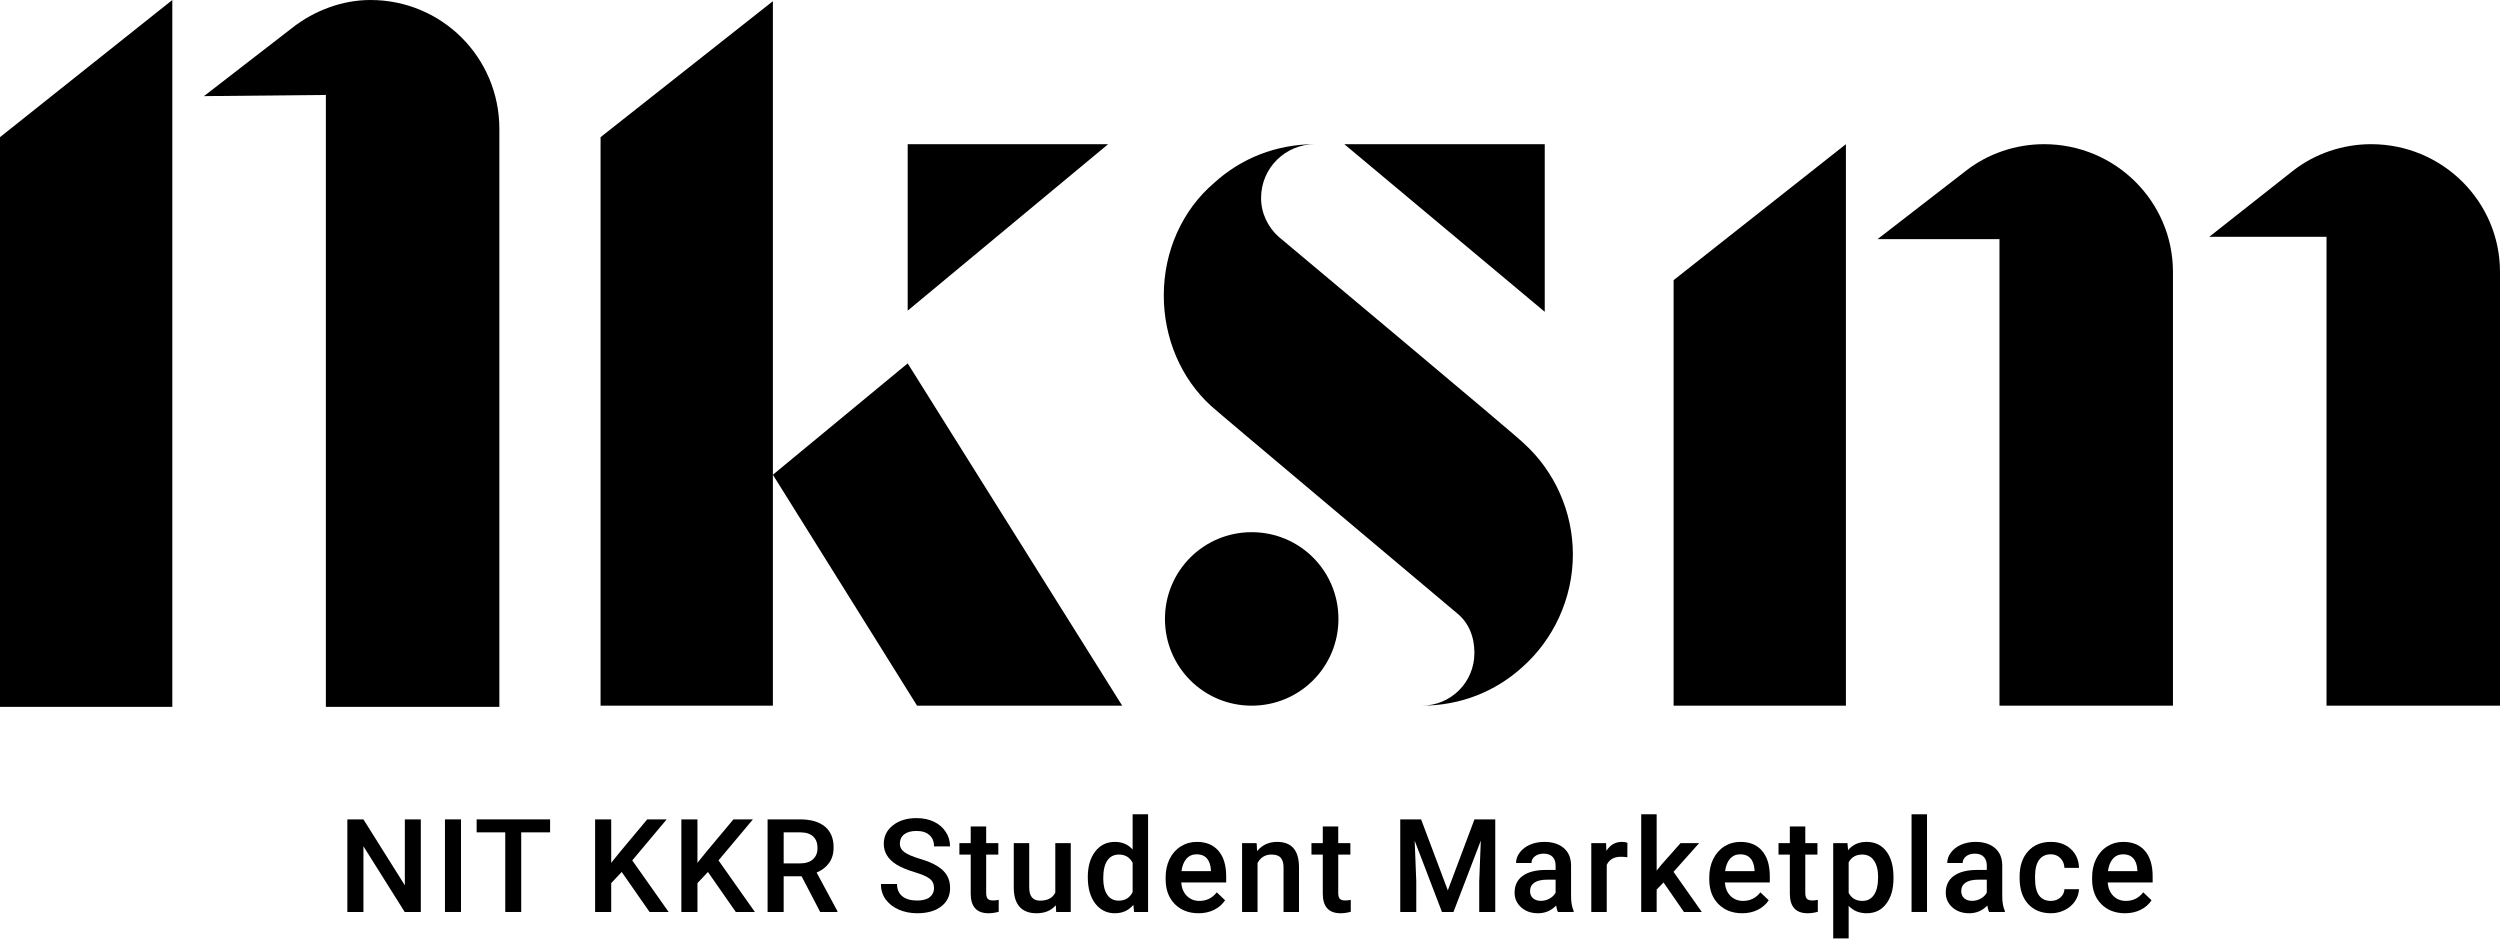
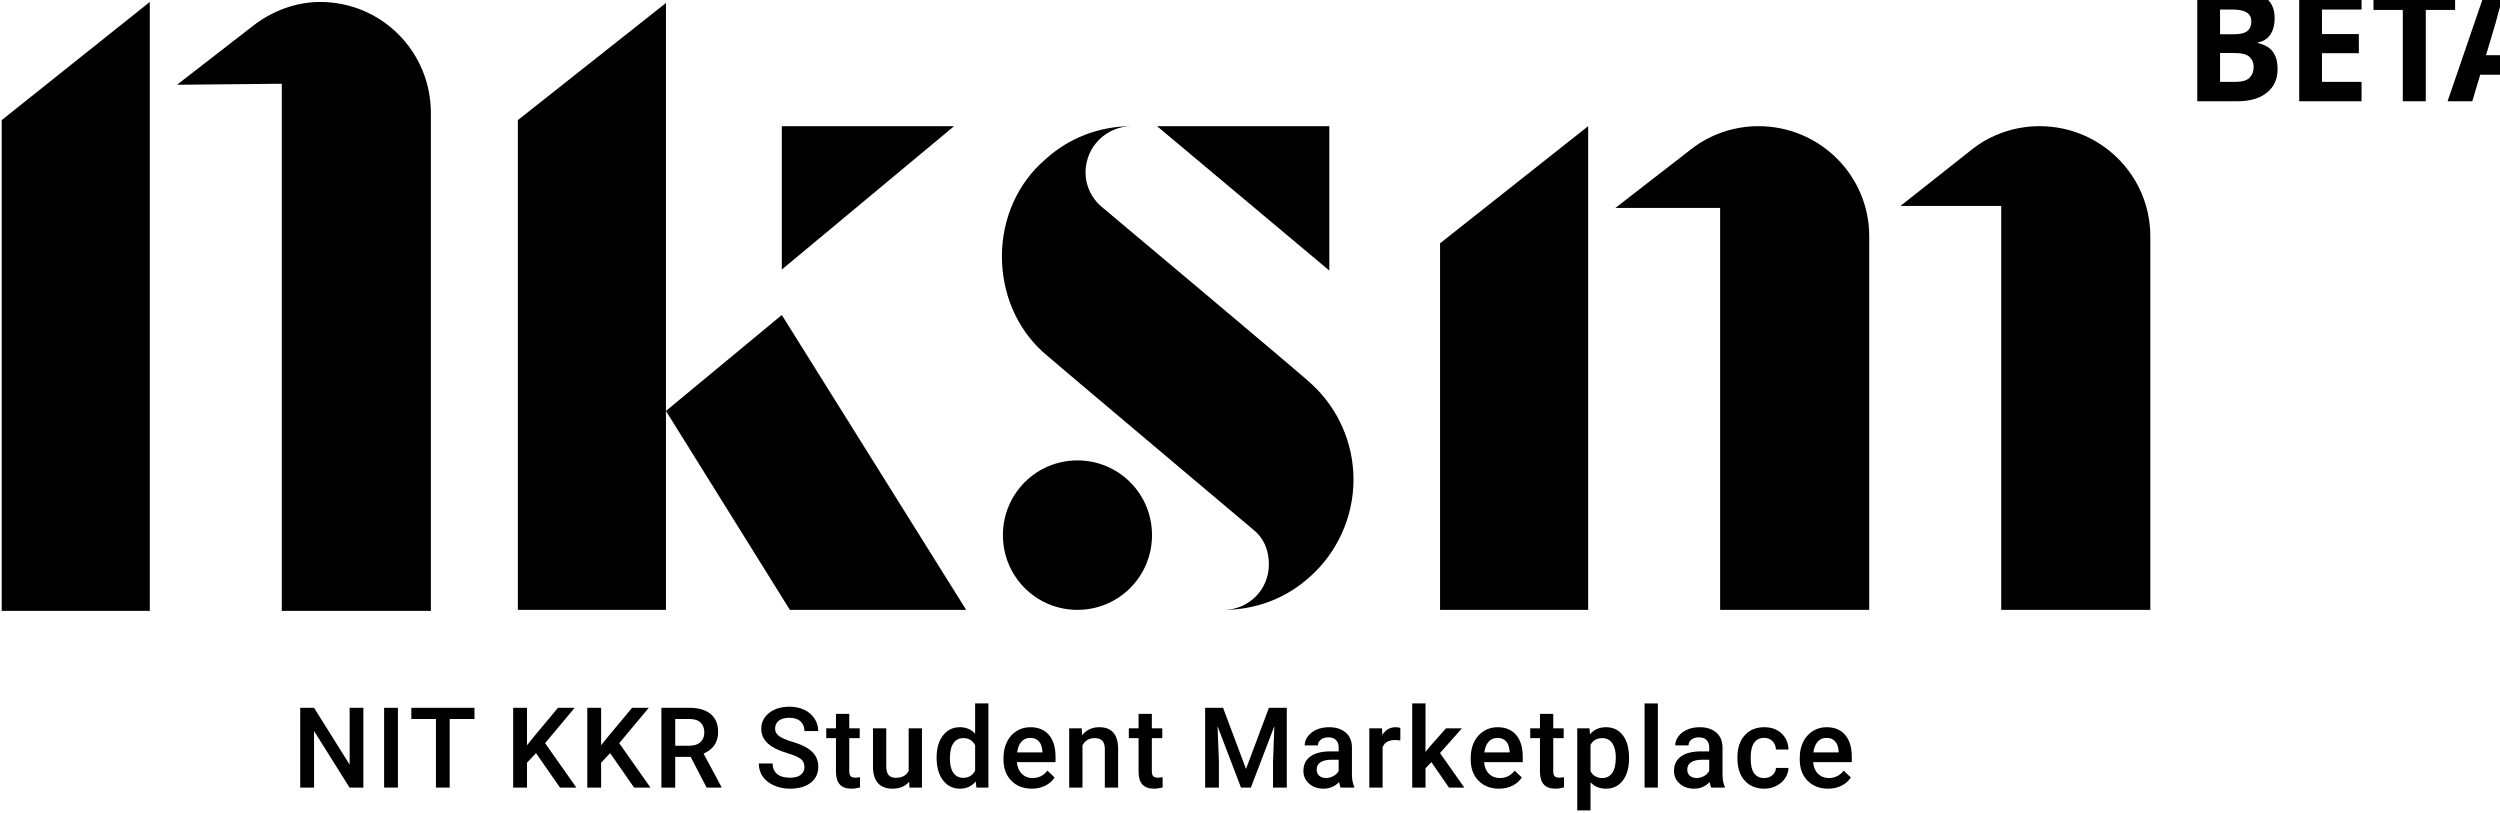
- <svg xmlns="http://www.w3.org/2000/svg" viewBox="27.757 230.363 460.671 172.923">
-   <path id="path374710" style="font-style:normal;font-weight:500;font-size:32px;line-height:1;font-family:Roboto;font-variant-ligatures:none;text-align:center;text-anchor:middle" d="M 105.297 398.411 L 102.332 398.411 L 94.727 386.306 L 94.727 398.411 L 91.762 398.411 L 91.762 381.349 L 94.727 381.349 L 102.356 393.501 L 102.356 381.349 L 105.297 381.349 L 105.297 398.411 Z" stroke-width="0" stroke-linejoin="miter" stroke-miterlimit="2" fill="#000000" stroke="#000000" transform="matrix(1, 0, 0, 1, 7.105427357601002e-15, -7.105427357601002e-15)" />
-   <path id="path374712" style="font-style:normal;font-weight:500;font-size:32px;line-height:1;font-family:Roboto;font-variant-ligatures:none;text-align:center;text-anchor:middle" d="M 112.704 398.411 L 109.75 398.411 L 109.75 381.349 L 112.704 381.349 L 112.704 398.411 Z" stroke-width="0" stroke-linejoin="miter" stroke-miterlimit="2" fill="#000000" stroke="#000000" transform="matrix(1, 0, 0, 1, 7.105427357601002e-15, -7.105427357601002e-15)" />
-   <path id="path374714" style="font-style:normal;font-weight:500;font-size:32px;line-height:1;font-family:Roboto;font-variant-ligatures:none;text-align:center;text-anchor:middle" d="M 129.122 383.739 L 123.801 383.739 L 123.801 398.411 L 120.86 398.411 L 120.86 383.739 L 115.586 383.739 L 115.586 381.349 L 129.122 381.349 L 129.122 383.739 Z" stroke-width="0" stroke-linejoin="miter" stroke-miterlimit="2" fill="#000000" stroke="#000000" transform="matrix(1, 0, 0, 1, 7.105427357601002e-15, -7.105427357601002e-15)" />
-   <path id="path374716" style="font-style:normal;font-weight:500;font-size:32px;line-height:1;font-family:Roboto;font-variant-ligatures:none;text-align:center;text-anchor:middle" d="M 142.317 391.04 L 140.383 393.091 L 140.383 398.411 L 137.418 398.411 L 137.418 381.349 L 140.383 381.349 L 140.383 389.353 L 142.024 387.325 L 147.016 381.349 L 150.602 381.349 L 144.262 388.907 L 150.965 398.411 L 147.45 398.411 L 142.317 391.04 Z" stroke-width="0" stroke-linejoin="miter" stroke-miterlimit="2" fill="#000000" stroke="#000000" transform="matrix(1, 0, 0, 1, 7.105427357601002e-15, -7.105427357601002e-15)" />
-   <path id="path374718" style="font-style:normal;font-weight:500;font-size:32px;line-height:1;font-family:Roboto;font-variant-ligatures:none;text-align:center;text-anchor:middle" d="M 158.207 391.04 L 156.274 393.091 L 156.274 398.411 L 153.309 398.411 L 153.309 381.349 L 156.274 381.349 L 156.274 389.353 L 157.914 387.325 L 162.907 381.349 L 166.493 381.349 L 160.153 388.907 L 166.856 398.411 L 163.34 398.411 L 158.207 391.04 Z" stroke-width="0" stroke-linejoin="miter" stroke-miterlimit="2" fill="#000000" stroke="#000000" transform="matrix(1, 0, 0, 1, 7.105427357601002e-15, -7.105427357601002e-15)" />
-   <path id="path374720" style="font-style:normal;font-weight:500;font-size:32px;line-height:1;font-family:Roboto;font-variant-ligatures:none;text-align:center;text-anchor:middle" d="M 175.469 391.837 L 172.164 391.837 L 172.164 398.411 L 169.2 398.411 L 169.2 381.349 L 175.2 381.349 C 177.168 381.349 178.688 381.79 179.758 382.673 C 180.829 383.556 181.364 384.833 181.364 386.505 C 181.364 387.646 181.086 388.603 180.532 389.376 C 179.985 390.142 179.219 390.731 178.235 391.146 L 182.067 398.259 L 182.067 398.411 L 178.891 398.411 L 175.469 391.837 Z M 172.164 389.458 L 175.211 389.458 C 176.211 389.458 176.993 389.208 177.555 388.708 C 178.118 388.2 178.399 387.509 178.399 386.634 C 178.399 385.72 178.137 385.013 177.614 384.513 C 177.098 384.013 176.325 383.755 175.293 383.739 L 172.164 383.739 L 172.164 389.458 Z" stroke-width="0" stroke-linejoin="miter" stroke-miterlimit="2" fill="#000000" stroke="#000000" transform="matrix(1, 0, 0, 1, 7.105427357601002e-15, -7.105427357601002e-15)" />
-   <path id="path374722" style="font-style:normal;font-weight:500;font-size:32px;line-height:1;font-family:Roboto;font-variant-ligatures:none;text-align:center;text-anchor:middle" d="M 199.868 394.017 C 199.868 393.267 199.602 392.689 199.071 392.282 C 198.547 391.876 197.598 391.466 196.223 391.052 C 194.848 390.638 193.754 390.177 192.942 389.669 C 191.387 388.692 190.61 387.419 190.61 385.849 C 190.61 384.474 191.168 383.341 192.286 382.45 C 193.411 381.56 194.868 381.114 196.657 381.114 C 197.844 381.114 198.903 381.333 199.832 381.771 C 200.762 382.208 201.493 382.833 202.024 383.646 C 202.555 384.45 202.821 385.345 202.821 386.329 L 199.868 386.329 C 199.868 385.439 199.586 384.743 199.024 384.243 C 198.469 383.735 197.672 383.481 196.633 383.481 C 195.664 383.481 194.911 383.689 194.372 384.103 C 193.84 384.517 193.575 385.095 193.575 385.837 C 193.575 386.462 193.864 386.985 194.442 387.407 C 195.02 387.821 195.973 388.228 197.301 388.626 C 198.629 389.017 199.696 389.466 200.5 389.974 C 201.305 390.474 201.895 391.052 202.27 391.708 C 202.645 392.356 202.832 393.118 202.832 393.993 C 202.832 395.415 202.286 396.548 201.192 397.392 C 200.106 398.228 198.629 398.646 196.762 398.646 C 195.528 398.646 194.391 398.419 193.352 397.966 C 192.321 397.505 191.516 396.872 190.938 396.067 C 190.368 395.263 190.082 394.325 190.082 393.255 L 193.047 393.255 C 193.047 394.224 193.368 394.974 194.008 395.505 C 194.649 396.036 195.567 396.302 196.762 396.302 C 197.793 396.302 198.567 396.095 199.082 395.681 C 199.606 395.259 199.868 394.704 199.868 394.017 Z" stroke-width="0" stroke-linejoin="miter" stroke-miterlimit="2" fill="#000000" stroke="#000000" transform="matrix(1, 0, 0, 1, 7.105427357601002e-15, -7.105427357601002e-15)" />
-   <path id="path374724" style="font-style:normal;font-weight:500;font-size:32px;line-height:1;font-family:Roboto;font-variant-ligatures:none;text-align:center;text-anchor:middle" d="M 209.477 382.649 L 209.477 385.731 L 211.715 385.731 L 211.715 387.841 L 209.477 387.841 L 209.477 394.919 C 209.477 395.403 209.571 395.755 209.758 395.974 C 209.954 396.185 210.297 396.29 210.789 396.29 C 211.118 396.29 211.45 396.251 211.786 396.173 L 211.786 398.376 C 211.137 398.556 210.512 398.646 209.911 398.646 C 207.723 398.646 206.629 397.439 206.629 395.024 L 206.629 387.841 L 204.543 387.841 L 204.543 385.731 L 206.629 385.731 L 206.629 382.649 L 209.477 382.649 Z" stroke-width="0" stroke-linejoin="miter" stroke-miterlimit="2" fill="#000000" stroke="#000000" transform="matrix(1, 0, 0, 1, 7.105427357601002e-15, -7.105427357601002e-15)" />
-   <path id="path374726" style="font-style:normal;font-weight:500;font-size:32px;line-height:1;font-family:Roboto;font-variant-ligatures:none;text-align:center;text-anchor:middle" d="M 222.309 397.169 C 221.473 398.153 220.286 398.646 218.747 398.646 C 217.372 398.646 216.329 398.243 215.618 397.439 C 214.914 396.634 214.563 395.47 214.563 393.946 L 214.563 385.731 L 217.411 385.731 L 217.411 393.911 C 217.411 395.521 218.079 396.325 219.414 396.325 C 220.797 396.325 221.731 395.829 222.215 394.837 L 222.215 385.731 L 225.063 385.731 L 225.063 398.411 L 222.379 398.411 L 222.309 397.169 Z" stroke-width="0" stroke-linejoin="miter" stroke-miterlimit="2" fill="#000000" stroke="#000000" transform="matrix(1, 0, 0, 1, 7.105427357601002e-15, -7.105427357601002e-15)" />
-   <path id="path374728" style="font-style:normal;font-weight:500;font-size:32px;line-height:1;font-family:Roboto;font-variant-ligatures:none;text-align:center;text-anchor:middle" d="M 228.204 391.978 C 228.204 390.024 228.657 388.458 229.563 387.278 C 230.469 386.091 231.684 385.497 233.207 385.497 C 234.551 385.497 235.637 385.966 236.465 386.903 L 236.465 380.411 L 239.313 380.411 L 239.313 398.411 L 236.735 398.411 L 236.594 397.099 C 235.743 398.13 234.606 398.646 233.184 398.646 C 231.7 398.646 230.497 398.048 229.575 396.853 C 228.661 395.657 228.204 394.032 228.204 391.978 Z M 231.051 392.224 C 231.051 393.513 231.297 394.521 231.79 395.247 C 232.29 395.966 232.997 396.325 233.911 396.325 C 235.075 396.325 235.926 395.806 236.465 394.767 L 236.465 389.353 C 235.942 388.337 235.098 387.829 233.934 387.829 C 233.012 387.829 232.301 388.196 231.801 388.931 C 231.301 389.657 231.051 390.755 231.051 392.224 Z" stroke-width="0" stroke-linejoin="miter" stroke-miterlimit="2" fill="#000000" stroke="#000000" transform="matrix(1, 0, 0, 1, 7.105427357601002e-15, -7.105427357601002e-15)" />
-   <path id="path374730" style="font-style:normal;font-weight:500;font-size:32px;line-height:1;font-family:Roboto;font-variant-ligatures:none;text-align:center;text-anchor:middle" d="M 248.618 398.646 C 246.813 398.646 245.348 398.079 244.223 396.946 C 243.106 395.806 242.547 394.29 242.547 392.399 L 242.547 392.048 C 242.547 390.782 242.79 389.653 243.274 388.661 C 243.766 387.661 244.454 386.884 245.336 386.329 C 246.219 385.774 247.204 385.497 248.29 385.497 C 250.016 385.497 251.348 386.048 252.286 387.149 C 253.231 388.251 253.704 389.81 253.704 391.825 L 253.704 392.974 L 245.418 392.974 C 245.504 394.021 245.852 394.849 246.461 395.458 C 247.079 396.067 247.852 396.372 248.782 396.372 C 250.086 396.372 251.149 395.845 251.969 394.79 L 253.504 396.255 C 252.997 397.013 252.317 397.603 251.465 398.024 C 250.622 398.439 249.672 398.646 248.618 398.646 Z M 248.278 387.782 C 247.497 387.782 246.864 388.056 246.379 388.603 C 245.903 389.149 245.598 389.911 245.465 390.888 L 250.891 390.888 L 250.891 390.677 C 250.829 389.724 250.575 389.005 250.129 388.521 C 249.684 388.028 249.067 387.782 248.278 387.782 Z" stroke-width="0" stroke-linejoin="miter" stroke-miterlimit="2" fill="#000000" stroke="#000000" transform="matrix(1, 0, 0, 1, 7.105427357601002e-15, -7.105427357601002e-15)" />
-   <path id="path374732" style="font-style:normal;font-weight:500;font-size:32px;line-height:1;font-family:Roboto;font-variant-ligatures:none;text-align:center;text-anchor:middle" d="M 259.317 385.731 L 259.399 387.196 C 260.336 386.064 261.567 385.497 263.09 385.497 C 265.731 385.497 267.075 387.009 267.121 390.032 L 267.121 398.411 L 264.274 398.411 L 264.274 390.196 C 264.274 389.392 264.098 388.798 263.746 388.415 C 263.403 388.024 262.836 387.829 262.047 387.829 C 260.899 387.829 260.043 388.349 259.481 389.388 L 259.481 398.411 L 256.633 398.411 L 256.633 385.731 L 259.317 385.731 Z" stroke-width="0" stroke-linejoin="miter" stroke-miterlimit="2" fill="#000000" stroke="#000000" transform="matrix(1, 0, 0, 1, 7.105427357601002e-15, -7.105427357601002e-15)" />
-   <path id="path374734" style="font-style:normal;font-weight:500;font-size:32px;line-height:1;font-family:Roboto;font-variant-ligatures:none;text-align:center;text-anchor:middle" d="M 274.352 382.649 L 274.352 385.731 L 276.59 385.731 L 276.59 387.841 L 274.352 387.841 L 274.352 394.919 C 274.352 395.403 274.446 395.755 274.633 395.974 C 274.829 396.185 275.172 396.29 275.664 396.29 C 275.993 396.29 276.325 396.251 276.661 396.173 L 276.661 398.376 C 276.012 398.556 275.387 398.646 274.786 398.646 C 272.598 398.646 271.504 397.439 271.504 395.024 L 271.504 387.841 L 269.418 387.841 L 269.418 385.731 L 271.504 385.731 L 271.504 382.649 L 274.352 382.649 Z" stroke-width="0" stroke-linejoin="miter" stroke-miterlimit="2" fill="#000000" stroke="#000000" transform="matrix(1, 0, 0, 1, 7.105427357601002e-15, -7.105427357601002e-15)" />
-   <path id="path374736" style="font-style:normal;font-weight:500;font-size:32px;line-height:1;font-family:Roboto;font-variant-ligatures:none;text-align:center;text-anchor:middle" d="M 289.622 381.349 L 294.543 394.427 L 299.454 381.349 L 303.286 381.349 L 303.286 398.411 L 300.332 398.411 L 300.332 392.786 L 300.625 385.263 L 295.586 398.411 L 293.465 398.411 L 288.438 385.274 L 288.731 392.786 L 288.731 398.411 L 285.778 398.411 L 285.778 381.349 L 289.622 381.349 Z" stroke-width="0" stroke-linejoin="miter" stroke-miterlimit="2" fill="#000000" stroke="#000000" transform="matrix(1, 0, 0, 1, 7.105427357601002e-15, -7.105427357601002e-15)" />
-   <path id="path374738" style="font-style:normal;font-weight:500;font-size:32px;line-height:1;font-family:Roboto;font-variant-ligatures:none;text-align:center;text-anchor:middle" d="M 314.829 398.411 C 314.704 398.169 314.594 397.774 314.5 397.228 C 313.594 398.173 312.485 398.646 311.172 398.646 C 309.899 398.646 308.86 398.282 308.055 397.556 C 307.25 396.829 306.848 395.931 306.848 394.86 C 306.848 393.509 307.348 392.474 308.348 391.755 C 309.356 391.028 310.793 390.665 312.661 390.665 L 314.407 390.665 L 314.407 389.833 C 314.407 389.177 314.223 388.653 313.856 388.263 C 313.489 387.864 312.93 387.665 312.18 387.665 C 311.532 387.665 311 387.829 310.586 388.157 C 310.172 388.478 309.965 388.888 309.965 389.388 L 307.118 389.388 C 307.118 388.692 307.348 388.044 307.809 387.442 C 308.27 386.833 308.895 386.356 309.684 386.013 C 310.481 385.669 311.368 385.497 312.344 385.497 C 313.829 385.497 315.012 385.872 315.895 386.622 C 316.778 387.364 317.231 388.411 317.254 389.763 L 317.254 395.481 C 317.254 396.622 317.414 397.532 317.735 398.212 L 317.735 398.411 L 314.829 398.411 Z M 311.7 396.36 C 312.262 396.36 312.789 396.224 313.282 395.95 C 313.782 395.677 314.157 395.31 314.407 394.849 L 314.407 392.458 L 312.872 392.458 C 311.817 392.458 311.024 392.642 310.493 393.009 C 309.961 393.376 309.696 393.896 309.696 394.567 C 309.696 395.114 309.875 395.552 310.235 395.88 C 310.602 396.2 311.09 396.36 311.7 396.36 Z" stroke-width="0" stroke-linejoin="miter" stroke-miterlimit="2" fill="#000000" stroke="#000000" transform="matrix(1, 0, 0, 1, 7.105427357601002e-15, -7.105427357601002e-15)" />
-   <path id="path374740" style="font-style:normal;font-weight:500;font-size:32px;line-height:1;font-family:Roboto;font-variant-ligatures:none;text-align:center;text-anchor:middle" d="M 327.625 388.333 C 327.25 388.271 326.864 388.239 326.465 388.239 C 325.161 388.239 324.282 388.739 323.829 389.739 L 323.829 398.411 L 320.981 398.411 L 320.981 385.731 L 323.7 385.731 L 323.77 387.149 C 324.457 386.048 325.411 385.497 326.629 385.497 C 327.036 385.497 327.371 385.552 327.637 385.661 L 327.625 388.333 Z" stroke-width="0" stroke-linejoin="miter" stroke-miterlimit="2" fill="#000000" stroke="#000000" transform="matrix(1, 0, 0, 1, 7.105427357601002e-15, -7.105427357601002e-15)" />
-   <path id="path374742" style="font-style:normal;font-weight:500;font-size:32px;line-height:1;font-family:Roboto;font-variant-ligatures:none;text-align:center;text-anchor:middle" d="M 334.293 392.974 L 333.028 394.274 L 333.028 398.411 L 330.18 398.411 L 330.18 380.411 L 333.028 380.411 L 333.028 390.794 L 333.918 389.681 L 337.422 385.731 L 340.844 385.731 L 336.133 391.017 L 341.348 398.411 L 338.055 398.411 L 334.293 392.974 Z" stroke-width="0" stroke-linejoin="miter" stroke-miterlimit="2" fill="#000000" stroke="#000000" transform="matrix(1, 0, 0, 1, 7.105427357601002e-15, -7.105427357601002e-15)" />
-   <path id="path374744" style="font-style:normal;font-weight:500;font-size:32px;line-height:1;font-family:Roboto;font-variant-ligatures:none;text-align:center;text-anchor:middle" d="M 348.789 398.646 C 346.985 398.646 345.52 398.079 344.395 396.946 C 343.278 395.806 342.719 394.29 342.719 392.399 L 342.719 392.048 C 342.719 390.782 342.961 389.653 343.446 388.661 C 343.938 387.661 344.625 386.884 345.508 386.329 C 346.391 385.774 347.375 385.497 348.461 385.497 C 350.188 385.497 351.52 386.048 352.457 387.149 C 353.403 388.251 353.875 389.81 353.875 391.825 L 353.875 392.974 L 345.59 392.974 C 345.676 394.021 346.024 394.849 346.633 395.458 C 347.25 396.067 348.024 396.372 348.954 396.372 C 350.258 396.372 351.321 395.845 352.141 394.79 L 353.676 396.255 C 353.168 397.013 352.489 397.603 351.637 398.024 C 350.793 398.439 349.844 398.646 348.789 398.646 Z M 348.45 387.782 C 347.668 387.782 347.036 388.056 346.551 388.603 C 346.075 389.149 345.77 389.911 345.637 390.888 L 351.063 390.888 L 351.063 390.677 C 351 389.724 350.747 389.005 350.301 388.521 C 349.856 388.028 349.239 387.782 348.45 387.782 Z" stroke-width="0" stroke-linejoin="miter" stroke-miterlimit="2" fill="#000000" stroke="#000000" transform="matrix(1, 0, 0, 1, 7.105427357601002e-15, -7.105427357601002e-15)" />
-   <path id="path374746" style="font-style:normal;font-weight:500;font-size:32px;line-height:1;font-family:Roboto;font-variant-ligatures:none;text-align:center;text-anchor:middle" d="M 360.414 382.649 L 360.414 385.731 L 362.653 385.731 L 362.653 387.841 L 360.414 387.841 L 360.414 394.919 C 360.414 395.403 360.508 395.755 360.696 395.974 C 360.891 396.185 361.235 396.29 361.727 396.29 C 362.055 396.29 362.387 396.251 362.723 396.173 L 362.723 398.376 C 362.075 398.556 361.45 398.646 360.848 398.646 C 358.661 398.646 357.567 397.439 357.567 395.024 L 357.567 387.841 L 355.481 387.841 L 355.481 385.731 L 357.567 385.731 L 357.567 382.649 L 360.414 382.649 Z" stroke-width="0" stroke-linejoin="miter" stroke-miterlimit="2" fill="#000000" stroke="#000000" transform="matrix(1, 0, 0, 1, 7.105427357601002e-15, -7.105427357601002e-15)" />
-   <path id="path374748" style="font-style:normal;font-weight:500;font-size:32px;line-height:1;font-family:Roboto;font-variant-ligatures:none;text-align:center;text-anchor:middle" d="M 376.668 392.2 C 376.668 394.161 376.223 395.728 375.332 396.899 C 374.442 398.064 373.247 398.646 371.747 398.646 C 370.356 398.646 369.243 398.189 368.407 397.274 L 368.407 403.286 L 365.559 403.286 L 365.559 385.731 L 368.184 385.731 L 368.301 387.021 C 369.137 386.005 370.274 385.497 371.711 385.497 C 373.258 385.497 374.469 386.075 375.344 387.231 C 376.227 388.38 376.668 389.978 376.668 392.024 L 376.668 392.2 Z M 373.832 391.954 C 373.832 390.689 373.579 389.685 373.071 388.942 C 372.571 388.2 371.852 387.829 370.914 387.829 C 369.75 387.829 368.914 388.31 368.407 389.271 L 368.407 394.896 C 368.922 395.88 369.766 396.372 370.938 396.372 C 371.844 396.372 372.551 396.009 373.059 395.282 C 373.575 394.548 373.832 393.439 373.832 391.954 Z" stroke-width="0" stroke-linejoin="miter" stroke-miterlimit="2" fill="#000000" stroke="#000000" transform="matrix(1, 0, 0, 1, 7.105427357601002e-15, -7.105427357601002e-15)" />
-   <path id="path374750" style="font-style:normal;font-weight:500;font-size:32px;line-height:1;font-family:Roboto;font-variant-ligatures:none;text-align:center;text-anchor:middle" d="M 382.844 398.411 L 379.997 398.411 L 379.997 380.411 L 382.844 380.411 L 382.844 398.411 Z" stroke-width="0" stroke-linejoin="miter" stroke-miterlimit="2" fill="#000000" stroke="#000000" transform="matrix(1, 0, 0, 1, 7.105427357601002e-15, -7.105427357601002e-15)" />
-   <path id="path374752" style="font-style:normal;font-weight:500;font-size:32px;line-height:1;font-family:Roboto;font-variant-ligatures:none;text-align:center;text-anchor:middle" d="M 394.282 398.411 C 394.157 398.169 394.047 397.774 393.954 397.228 C 393.047 398.173 391.938 398.646 390.625 398.646 C 389.352 398.646 388.313 398.282 387.508 397.556 C 386.704 396.829 386.301 395.931 386.301 394.86 C 386.301 393.509 386.801 392.474 387.801 391.755 C 388.809 391.028 390.247 390.665 392.114 390.665 L 393.86 390.665 L 393.86 389.833 C 393.86 389.177 393.676 388.653 393.309 388.263 C 392.942 387.864 392.383 387.665 391.633 387.665 C 390.985 387.665 390.454 387.829 390.039 388.157 C 389.625 388.478 389.418 388.888 389.418 389.388 L 386.571 389.388 C 386.571 388.692 386.801 388.044 387.262 387.442 C 387.723 386.833 388.348 386.356 389.137 386.013 C 389.934 385.669 390.821 385.497 391.797 385.497 C 393.282 385.497 394.465 385.872 395.348 386.622 C 396.231 387.364 396.684 388.411 396.707 389.763 L 396.707 395.481 C 396.707 396.622 396.868 397.532 397.188 398.212 L 397.188 398.411 L 394.282 398.411 Z M 391.153 396.36 C 391.715 396.36 392.243 396.224 392.735 395.95 C 393.235 395.677 393.61 395.31 393.86 394.849 L 393.86 392.458 L 392.325 392.458 C 391.27 392.458 390.477 392.642 389.946 393.009 C 389.414 393.376 389.149 393.896 389.149 394.567 C 389.149 395.114 389.329 395.552 389.688 395.88 C 390.055 396.2 390.543 396.36 391.153 396.36 Z" stroke-width="0" stroke-linejoin="miter" stroke-miterlimit="2" fill="#000000" stroke="#000000" transform="matrix(1, 0, 0, 1, 7.105427357601002e-15, -7.105427357601002e-15)" />
-   <path id="path374754" style="font-style:normal;font-weight:500;font-size:32px;line-height:1;font-family:Roboto;font-variant-ligatures:none;text-align:center;text-anchor:middle" d="M 405.649 396.372 C 406.36 396.372 406.95 396.165 407.418 395.751 C 407.887 395.337 408.137 394.825 408.168 394.216 L 410.852 394.216 C 410.821 395.005 410.575 395.743 410.114 396.431 C 409.653 397.11 409.028 397.649 408.239 398.048 C 407.45 398.446 406.598 398.646 405.684 398.646 C 403.911 398.646 402.504 398.071 401.465 396.923 C 400.426 395.774 399.907 394.189 399.907 392.165 L 399.907 391.872 C 399.907 389.942 400.422 388.399 401.454 387.243 C 402.485 386.079 403.891 385.497 405.672 385.497 C 407.18 385.497 408.407 385.939 409.352 386.821 C 410.305 387.696 410.805 388.849 410.852 390.278 L 408.168 390.278 C 408.137 389.552 407.887 388.954 407.418 388.485 C 406.957 388.017 406.368 387.782 405.649 387.782 C 404.727 387.782 404.016 388.118 403.516 388.79 C 403.016 389.454 402.762 390.466 402.754 391.825 L 402.754 392.282 C 402.754 393.657 403 394.685 403.493 395.364 C 403.993 396.036 404.711 396.372 405.649 396.372 Z" stroke-width="0" stroke-linejoin="miter" stroke-miterlimit="2" fill="#000000" stroke="#000000" transform="matrix(1, 0, 0, 1, 7.105427357601002e-15, -7.105427357601002e-15)" />
-   <path id="path374756" style="font-style:normal;font-weight:500;font-size:32px;line-height:1;font-family:Roboto;font-variant-ligatures:none;text-align:center;text-anchor:middle" d="M 419.336 398.646 C 417.532 398.646 416.067 398.079 414.942 396.946 C 413.825 395.806 413.266 394.29 413.266 392.399 L 413.266 392.048 C 413.266 390.782 413.508 389.653 413.993 388.661 C 414.485 387.661 415.172 386.884 416.055 386.329 C 416.938 385.774 417.922 385.497 419.008 385.497 C 420.735 385.497 422.067 386.048 423.004 387.149 C 423.95 388.251 424.422 389.81 424.422 391.825 L 424.422 392.974 L 416.137 392.974 C 416.223 394.021 416.571 394.849 417.18 395.458 C 417.797 396.067 418.571 396.372 419.5 396.372 C 420.805 396.372 421.868 395.845 422.688 394.79 L 424.223 396.255 C 423.715 397.013 423.036 397.603 422.184 398.024 C 421.34 398.439 420.391 398.646 419.336 398.646 Z M 418.997 387.782 C 418.215 387.782 417.582 388.056 417.098 388.603 C 416.622 389.149 416.317 389.911 416.184 390.888 L 421.61 390.888 L 421.61 390.677 C 421.547 389.724 421.293 389.005 420.848 388.521 C 420.403 388.028 419.786 387.782 418.997 387.782 Z" stroke-width="0" stroke-linejoin="miter" stroke-miterlimit="2" fill="#000000" stroke="#000000" transform="matrix(1, 0, 0, 1, 7.105427357601002e-15, -7.105427357601002e-15)" />
-   <path id="path374759" style="font-style:normal;font-weight:normal;font-size:72px;line-height:1;font-family:Stanley;font-variant-ligatures:none;text-align:center;text-anchor:middle" d="M 27.757 360.611 L 59.509 360.611 L 59.509 230.363 L 27.757 255.635 L 27.757 360.611 Z M 96.013 230.363 C 90.829 230.363 85.645 232.307 81.541 235.547 L 65.341 248.075 L 87.805 247.859 L 87.805 360.611 L 119.773 360.611 L 119.773 254.123 C 119.773 240.947 109.189 230.363 96.013 230.363 L 96.013 230.363 Z" stroke-width="0" stroke-linejoin="miter" stroke-miterlimit="2" fill="#000000" stroke="#000000" transform="matrix(1, 0, 0, 1, 7.105427357601002e-15, -7.105427357601002e-15)" />
-   <path id="path374761" style="font-style:normal;font-weight:normal;font-size:72px;line-height:1;font-family:Stanley;font-variant-ligatures:none;text-align:center;text-anchor:middle" d="M 138.423 255.635 L 138.423 360.395 L 170.175 360.395 L 170.175 230.579 L 138.423 255.635 Z M 195.015 256.931 L 195.015 287.603 L 231.951 256.931 L 195.015 256.931 Z M 195.015 297.323 L 170.175 317.843 L 196.743 360.395 L 234.543 360.395 L 195.015 297.323 Z" stroke-width="0" stroke-linejoin="miter" stroke-miterlimit="2" fill="#000000" stroke="#000000" transform="matrix(1, 0, 0, 1, 7.105427357601002e-15, -7.105427357601002e-15)" />
-   <path id="path374763" style="font-style:normal;font-weight:normal;font-size:72px;line-height:1;font-family:Stanley;font-variant-ligatures:none;text-align:center;text-anchor:middle" d="M 308.733 312.227 C 308.085 311.363 263.589 274.211 263.373 273.995 C 261.429 272.267 260.133 269.675 260.133 266.867 C 260.133 261.251 264.669 256.931 270.069 256.931 C 262.941 256.931 256.461 259.523 251.493 264.059 C 245.661 269.027 242.205 276.587 242.205 284.795 C 242.205 292.787 245.445 300.131 250.845 305.099 C 251.709 305.963 295.989 343.115 296.205 343.331 C 298.365 345.059 299.445 347.651 299.445 350.675 C 299.445 356.075 295.125 360.395 289.725 360.395 C 296.853 360.395 303.333 357.803 308.301 353.267 C 313.917 348.299 317.589 340.739 317.589 332.531 C 317.589 324.539 314.133 317.195 308.733 312.227 Z M 312.405 256.931 L 275.469 256.931 L 312.405 287.819 L 312.405 256.931 Z M 258.405 328.427 C 249.549 328.427 242.421 335.555 242.421 344.411 C 242.421 353.267 249.549 360.395 258.405 360.395 C 267.261 360.395 274.389 353.267 274.389 344.411 C 274.389 335.555 267.261 328.427 258.405 328.427 Z" stroke-width="0" stroke-linejoin="miter" stroke-miterlimit="2" fill="#000000" stroke="#000000" transform="matrix(1, 0, 0, 1, 7.105427357601002e-15, -7.105427357601002e-15)" />
-   <path id="path374765" style="font-style:normal;font-weight:normal;font-size:72px;line-height:1;font-family:Stanley;font-variant-ligatures:none;text-align:center;text-anchor:middle" d="M 336.148 360.395 L 367.9 360.395 L 367.9 256.931 L 336.148 281.987 L 336.148 360.395 Z M 464.668 256.931 C 459.484 256.931 454.3 258.659 450.196 261.899 L 434.86 273.995 L 456.46 273.995 L 456.46 360.395 L 488.428 360.395 L 488.428 280.475 C 488.428 267.515 477.844 256.931 464.668 256.931 Z M 404.404 256.931 C 399.22 256.931 394.036 258.659 389.932 261.899 L 373.732 274.427 L 396.196 274.427 L 396.196 360.395 L 428.164 360.395 L 428.164 280.475 C 428.164 267.515 417.58 256.931 404.404 256.931 Z" stroke-width="0" stroke-linejoin="miter" stroke-miterlimit="2" fill="#000000" stroke="#000000" transform="matrix(1, 0, 0, 1, 7.105427357601002e-15, -7.105427357601002e-15)" />
+ <svg xmlns="http://www.w3.org/2000/svg" width="200mm" height="65mm" viewBox="0 0 200 65" version="1.1" id="svg1" xml:space="preserve">
+   <defs id="defs1" />
+   <g id="layer1">
+     <g id="g1" transform="matrix(0.3731262,0,0,0.3739955,-10.22066,-85.9977)">
+       <path id="path374710" style="font-style:normal;font-weight:500;font-size:32px;line-height:1;font-family:Roboto;font-variant-ligatures:none;text-align:center;text-anchor:middle" d="m 105.297,398.411 h -2.965 l -7.605,-12.105 v 12.105 h -2.965 v -17.062 h 2.965 l 7.629,12.152 v -12.152 h 2.941 z" stroke-width="0" stroke-linejoin="miter" stroke-miterlimit="2" fill="#000000" stroke="#000000" />
+       <path id="path374712" style="font-style:normal;font-weight:500;font-size:32px;line-height:1;font-family:Roboto;font-variant-ligatures:none;text-align:center;text-anchor:middle" d="m 112.704,398.411 h -2.954 v -17.062 h 2.954 z" stroke-width="0" stroke-linejoin="miter" stroke-miterlimit="2" fill="#000000" stroke="#000000" />
+       <path id="path374714" style="font-style:normal;font-weight:500;font-size:32px;line-height:1;font-family:Roboto;font-variant-ligatures:none;text-align:center;text-anchor:middle" d="m 129.122,383.739 h -5.321 v 14.672 h -2.941 v -14.672 h -5.274 v -2.39 h 13.536 z" stroke-width="0" stroke-linejoin="miter" stroke-miterlimit="2" fill="#000000" stroke="#000000" />
+       <path id="path374716" style="font-style:normal;font-weight:500;font-size:32px;line-height:1;font-family:Roboto;font-variant-ligatures:none;text-align:center;text-anchor:middle" d="m 142.317,391.04 -1.934,2.051 v 5.32 h -2.965 v -17.062 h 2.965 v 8.004 l 1.641,-2.028 4.992,-5.976 h 3.586 l -6.34,7.558 6.703,9.504 h -3.515 z" stroke-width="0" stroke-linejoin="miter" stroke-miterlimit="2" fill="#000000" stroke="#000000" />
+       <path id="path374718" style="font-style:normal;font-weight:500;font-size:32px;line-height:1;font-family:Roboto;font-variant-ligatures:none;text-align:center;text-anchor:middle" d="m 158.207,391.04 -1.933,2.051 v 5.32 h -2.965 v -17.062 h 2.965 v 8.004 l 1.64,-2.028 4.993,-5.976 h 3.586 l -6.34,7.558 6.703,9.504 h -3.516 z" stroke-width="0" stroke-linejoin="miter" stroke-miterlimit="2" fill="#000000" stroke="#000000" />
+       <path id="path374720" style="font-style:normal;font-weight:500;font-size:32px;line-height:1;font-family:Roboto;font-variant-ligatures:none;text-align:center;text-anchor:middle" d="m 175.469,391.837 h -3.305 v 6.574 H 169.2 v -17.062 h 6 c 1.968,0 3.488,0.441 4.558,1.324 1.071,0.883 1.606,2.16 1.606,3.832 0,1.141 -0.278,2.098 -0.832,2.871 -0.547,0.766 -1.313,1.355 -2.297,1.77 l 3.832,7.113 v 0.152 h -3.176 z m -3.305,-2.379 h 3.047 c 1,0 1.782,-0.25 2.344,-0.75 0.563,-0.508 0.844,-1.199 0.844,-2.074 0,-0.914 -0.262,-1.621 -0.785,-2.121 -0.516,-0.5 -1.289,-0.758 -2.321,-0.774 h -3.129 z" stroke-width="0" stroke-linejoin="miter" stroke-miterlimit="2" fill="#000000" stroke="#000000" />
+       <path id="path374722" style="font-style:normal;font-weight:500;font-size:32px;line-height:1;font-family:Roboto;font-variant-ligatures:none;text-align:center;text-anchor:middle" d="m 199.868,394.017 c 0,-0.75 -0.266,-1.328 -0.797,-1.735 -0.524,-0.406 -1.473,-0.816 -2.848,-1.23 -1.375,-0.414 -2.469,-0.875 -3.281,-1.383 -1.555,-0.977 -2.332,-2.25 -2.332,-3.82 0,-1.375 0.558,-2.508 1.676,-3.399 1.125,-0.89 2.582,-1.336 4.371,-1.336 1.187,0 2.246,0.219 3.175,0.657 0.93,0.437 1.661,1.062 2.192,1.875 0.531,0.804 0.797,1.699 0.797,2.683 h -2.953 c 0,-0.89 -0.282,-1.586 -0.844,-2.086 -0.555,-0.508 -1.352,-0.762 -2.391,-0.762 -0.969,0 -1.722,0.208 -2.261,0.622 -0.532,0.414 -0.797,0.992 -0.797,1.734 0,0.625 0.289,1.148 0.867,1.57 0.578,0.414 1.531,0.821 2.859,1.219 1.328,0.391 2.395,0.84 3.199,1.348 0.805,0.5 1.395,1.078 1.77,1.734 0.375,0.648 0.562,1.41 0.562,2.285 0,1.422 -0.546,2.555 -1.64,3.399 -1.086,0.836 -2.563,1.254 -4.43,1.254 -1.234,0 -2.371,-0.227 -3.41,-0.68 -1.031,-0.461 -1.836,-1.094 -2.414,-1.899 -0.57,-0.804 -0.856,-1.742 -0.856,-2.812 h 2.965 c 0,0.969 0.321,1.719 0.961,2.25 0.641,0.531 1.559,0.797 2.754,0.797 1.031,0 1.805,-0.207 2.32,-0.621 0.524,-0.422 0.786,-0.977 0.786,-1.664 z" stroke-width="0" stroke-linejoin="miter" stroke-miterlimit="2" fill="#000000" stroke="#000000" />
+       <path id="path374724" style="font-style:normal;font-weight:500;font-size:32px;line-height:1;font-family:Roboto;font-variant-ligatures:none;text-align:center;text-anchor:middle" d="m 209.477,382.649 v 3.082 h 2.238 v 2.11 h -2.238 v 7.078 c 0,0.484 0.094,0.836 0.281,1.055 0.196,0.211 0.539,0.316 1.031,0.316 0.329,0 0.661,-0.039 0.997,-0.117 v 2.203 c -0.649,0.18 -1.274,0.27 -1.875,0.27 -2.188,0 -3.282,-1.207 -3.282,-3.622 v -7.183 h -2.086 v -2.11 h 2.086 v -3.082 z" stroke-width="0" stroke-linejoin="miter" stroke-miterlimit="2" fill="#000000" stroke="#000000" />
+       <path id="path374726" style="font-style:normal;font-weight:500;font-size:32px;line-height:1;font-family:Roboto;font-variant-ligatures:none;text-align:center;text-anchor:middle" d="m 222.309,397.169 c -0.836,0.984 -2.023,1.477 -3.562,1.477 -1.375,0 -2.418,-0.403 -3.129,-1.207 -0.704,-0.805 -1.055,-1.969 -1.055,-3.493 v -8.215 h 2.848 v 8.18 c 0,1.61 0.668,2.414 2.003,2.414 1.383,0 2.317,-0.496 2.801,-1.488 v -9.106 h 2.848 v 12.68 h -2.684 z" stroke-width="0" stroke-linejoin="miter" stroke-miterlimit="2" fill="#000000" stroke="#000000" />
+       <path id="path374728" style="font-style:normal;font-weight:500;font-size:32px;line-height:1;font-family:Roboto;font-variant-ligatures:none;text-align:center;text-anchor:middle" d="m 228.204,391.978 c 0,-1.954 0.453,-3.52 1.359,-4.7 0.906,-1.187 2.121,-1.781 3.644,-1.781 1.344,0 2.43,0.469 3.258,1.406 v -6.492 h 2.848 v 18 h -2.578 l -0.141,-1.312 c -0.851,1.031 -1.988,1.547 -3.41,1.547 -1.484,0 -2.687,-0.598 -3.609,-1.793 -0.914,-1.196 -1.371,-2.821 -1.371,-4.875 z m 2.847,0.246 c 0,1.289 0.246,2.297 0.739,3.023 0.5,0.719 1.207,1.078 2.121,1.078 1.164,0 2.015,-0.519 2.554,-1.558 v -5.414 c -0.523,-1.016 -1.367,-1.524 -2.531,-1.524 -0.922,0 -1.633,0.367 -2.133,1.102 -0.5,0.726 -0.75,1.824 -0.75,3.293 z" stroke-width="0" stroke-linejoin="miter" stroke-miterlimit="2" fill="#000000" stroke="#000000" />
+       <path id="path374730" style="font-style:normal;font-weight:500;font-size:32px;line-height:1;font-family:Roboto;font-variant-ligatures:none;text-align:center;text-anchor:middle" d="m 248.618,398.646 c -1.805,0 -3.27,-0.567 -4.395,-1.7 -1.117,-1.14 -1.676,-2.656 -1.676,-4.547 v -0.351 c 0,-1.266 0.243,-2.395 0.727,-3.387 0.492,-1 1.18,-1.777 2.062,-2.332 0.883,-0.555 1.868,-0.832 2.954,-0.832 1.726,0 3.058,0.551 3.996,1.652 0.945,1.102 1.418,2.661 1.418,4.676 v 1.149 h -8.286 c 0.086,1.047 0.434,1.875 1.043,2.484 0.618,0.609 1.391,0.914 2.321,0.914 1.304,0 2.367,-0.527 3.187,-1.582 l 1.535,1.465 c -0.507,0.758 -1.187,1.348 -2.039,1.769 -0.843,0.415 -1.793,0.622 -2.847,0.622 z m -0.34,-10.864 c -0.781,0 -1.414,0.274 -1.899,0.821 -0.476,0.546 -0.781,1.308 -0.914,2.285 h 5.426 v -0.211 c -0.062,-0.953 -0.316,-1.672 -0.762,-2.156 -0.445,-0.493 -1.062,-0.739 -1.851,-0.739 z" stroke-width="0" stroke-linejoin="miter" stroke-miterlimit="2" fill="#000000" stroke="#000000" />
+       <path id="path374732" style="font-style:normal;font-weight:500;font-size:32px;line-height:1;font-family:Roboto;font-variant-ligatures:none;text-align:center;text-anchor:middle" d="m 259.317,385.731 0.082,1.465 c 0.937,-1.132 2.168,-1.699 3.691,-1.699 2.641,0 3.985,1.512 4.031,4.535 v 8.379 h -2.847 v -8.215 c 0,-0.804 -0.176,-1.398 -0.528,-1.781 -0.343,-0.391 -0.91,-0.586 -1.699,-0.586 -1.148,0 -2.004,0.52 -2.566,1.559 v 9.023 h -2.848 v -12.68 z" stroke-width="0" stroke-linejoin="miter" stroke-miterlimit="2" fill="#000000" stroke="#000000" />
+       <path id="path374734" style="font-style:normal;font-weight:500;font-size:32px;line-height:1;font-family:Roboto;font-variant-ligatures:none;text-align:center;text-anchor:middle" d="m 274.352,382.649 v 3.082 h 2.238 v 2.11 h -2.238 v 7.078 c 0,0.484 0.094,0.836 0.281,1.055 0.196,0.211 0.539,0.316 1.031,0.316 0.329,0 0.661,-0.039 0.997,-0.117 v 2.203 c -0.649,0.18 -1.274,0.27 -1.875,0.27 -2.188,0 -3.282,-1.207 -3.282,-3.622 v -7.183 h -2.086 v -2.11 h 2.086 v -3.082 z" stroke-width="0" stroke-linejoin="miter" stroke-miterlimit="2" fill="#000000" stroke="#000000" />
+       <path id="path374736" style="font-style:normal;font-weight:500;font-size:32px;line-height:1;font-family:Roboto;font-variant-ligatures:none;text-align:center;text-anchor:middle" d="m 289.622,381.349 4.921,13.078 4.911,-13.078 h 3.832 v 17.062 h -2.954 v -5.625 l 0.293,-7.523 -5.039,13.148 h -2.121 l -5.027,-13.137 0.293,7.512 v 5.625 h -2.953 v -17.062 z" stroke-width="0" stroke-linejoin="miter" stroke-miterlimit="2" fill="#000000" stroke="#000000" />
+       <path id="path374738" style="font-style:normal;font-weight:500;font-size:32px;line-height:1;font-family:Roboto;font-variant-ligatures:none;text-align:center;text-anchor:middle" d="m 314.829,398.411 c -0.125,-0.242 -0.235,-0.637 -0.329,-1.183 -0.906,0.945 -2.015,1.418 -3.328,1.418 -1.273,0 -2.312,-0.364 -3.117,-1.09 -0.805,-0.727 -1.207,-1.625 -1.207,-2.696 0,-1.351 0.5,-2.386 1.5,-3.105 1.008,-0.727 2.445,-1.09 4.313,-1.09 h 1.746 v -0.832 c 0,-0.656 -0.184,-1.18 -0.551,-1.57 -0.367,-0.399 -0.926,-0.598 -1.676,-0.598 -0.648,0 -1.18,0.164 -1.594,0.492 -0.414,0.321 -0.621,0.731 -0.621,1.231 h -2.847 c 0,-0.696 0.23,-1.344 0.691,-1.946 0.461,-0.609 1.086,-1.086 1.875,-1.429 0.797,-0.344 1.684,-0.516 2.66,-0.516 1.485,0 2.668,0.375 3.551,1.125 0.883,0.742 1.336,1.789 1.359,3.141 v 5.718 c 0,1.141 0.16,2.051 0.481,2.731 v 0.199 z M 311.7,396.36 c 0.562,0 1.089,-0.136 1.582,-0.41 0.5,-0.273 0.875,-0.64 1.125,-1.101 v -2.391 h -1.535 c -1.055,0 -1.848,0.184 -2.379,0.551 -0.532,0.367 -0.797,0.887 -0.797,1.558 0,0.547 0.179,0.985 0.539,1.313 0.367,0.32 0.855,0.48 1.465,0.48 z" stroke-width="0" stroke-linejoin="miter" stroke-miterlimit="2" fill="#000000" stroke="#000000" />
+       <path id="path374740" style="font-style:normal;font-weight:500;font-size:32px;line-height:1;font-family:Roboto;font-variant-ligatures:none;text-align:center;text-anchor:middle" d="m 327.625,388.333 c -0.375,-0.062 -0.761,-0.094 -1.16,-0.094 -1.304,0 -2.183,0.5 -2.636,1.5 v 8.672 h -2.848 v -12.68 h 2.719 l 0.07,1.418 c 0.687,-1.101 1.641,-1.652 2.859,-1.652 0.407,0 0.742,0.055 1.008,0.164 z" stroke-width="0" stroke-linejoin="miter" stroke-miterlimit="2" fill="#000000" stroke="#000000" />
+       <path id="path374742" style="font-style:normal;font-weight:500;font-size:32px;line-height:1;font-family:Roboto;font-variant-ligatures:none;text-align:center;text-anchor:middle" d="m 334.293,392.974 -1.265,1.3 v 4.137 h -2.848 v -18 h 2.848 v 10.383 l 0.89,-1.113 3.504,-3.95 h 3.422 l -4.711,5.286 5.215,7.394 h -3.293 z" stroke-width="0" stroke-linejoin="miter" stroke-miterlimit="2" fill="#000000" stroke="#000000" />
+       <path id="path374744" style="font-style:normal;font-weight:500;font-size:32px;line-height:1;font-family:Roboto;font-variant-ligatures:none;text-align:center;text-anchor:middle" d="m 348.789,398.646 c -1.804,0 -3.269,-0.567 -4.394,-1.7 -1.117,-1.14 -1.676,-2.656 -1.676,-4.547 v -0.351 c 0,-1.266 0.242,-2.395 0.727,-3.387 0.492,-1 1.179,-1.777 2.062,-2.332 0.883,-0.555 1.867,-0.832 2.953,-0.832 1.727,0 3.059,0.551 3.996,1.652 0.946,1.102 1.418,2.661 1.418,4.676 v 1.149 h -8.285 c 0.086,1.047 0.434,1.875 1.043,2.484 0.617,0.609 1.391,0.914 2.321,0.914 1.304,0 2.367,-0.527 3.187,-1.582 l 1.535,1.465 c -0.508,0.758 -1.187,1.348 -2.039,1.769 -0.844,0.415 -1.793,0.622 -2.848,0.622 z m -0.339,-10.864 c -0.782,0 -1.414,0.274 -1.899,0.821 -0.476,0.546 -0.781,1.308 -0.914,2.285 h 5.426 v -0.211 c -0.063,-0.953 -0.316,-1.672 -0.762,-2.156 -0.445,-0.493 -1.062,-0.739 -1.851,-0.739 z" stroke-width="0" stroke-linejoin="miter" stroke-miterlimit="2" fill="#000000" stroke="#000000" />
+       <path id="path374746" style="font-style:normal;font-weight:500;font-size:32px;line-height:1;font-family:Roboto;font-variant-ligatures:none;text-align:center;text-anchor:middle" d="m 360.414,382.649 v 3.082 h 2.239 v 2.11 h -2.239 v 7.078 c 0,0.484 0.094,0.836 0.282,1.055 0.195,0.211 0.539,0.316 1.031,0.316 0.328,0 0.66,-0.039 0.996,-0.117 v 2.203 c -0.648,0.18 -1.273,0.27 -1.875,0.27 -2.187,0 -3.281,-1.207 -3.281,-3.622 v -7.183 h -2.086 v -2.11 h 2.086 v -3.082 z" stroke-width="0" stroke-linejoin="miter" stroke-miterlimit="2" fill="#000000" stroke="#000000" />
+       <path id="path374748" style="font-style:normal;font-weight:500;font-size:32px;line-height:1;font-family:Roboto;font-variant-ligatures:none;text-align:center;text-anchor:middle" d="m 376.668,392.2 c 0,1.961 -0.445,3.528 -1.336,4.699 -0.89,1.165 -2.085,1.747 -3.585,1.747 -1.391,0 -2.504,-0.457 -3.34,-1.372 v 6.012 h -2.848 v -17.555 h 2.625 l 0.117,1.29 c 0.836,-1.016 1.973,-1.524 3.41,-1.524 1.547,0 2.758,0.578 3.633,1.734 0.883,1.149 1.324,2.747 1.324,4.793 z m -2.836,-0.246 c 0,-1.265 -0.253,-2.269 -0.761,-3.012 -0.5,-0.742 -1.219,-1.113 -2.157,-1.113 -1.164,0 -2,0.481 -2.507,1.442 v 5.625 c 0.515,0.984 1.359,1.476 2.531,1.476 0.906,0 1.613,-0.363 2.121,-1.09 0.516,-0.734 0.773,-1.843 0.773,-3.328 z" stroke-width="0" stroke-linejoin="miter" stroke-miterlimit="2" fill="#000000" stroke="#000000" />
+       <path id="path374750" style="font-style:normal;font-weight:500;font-size:32px;line-height:1;font-family:Roboto;font-variant-ligatures:none;text-align:center;text-anchor:middle" d="m 382.844,398.411 h -2.847 v -18 h 2.847 z" stroke-width="0" stroke-linejoin="miter" stroke-miterlimit="2" fill="#000000" stroke="#000000" />
+       <path id="path374752" style="font-style:normal;font-weight:500;font-size:32px;line-height:1;font-family:Roboto;font-variant-ligatures:none;text-align:center;text-anchor:middle" d="m 394.282,398.411 c -0.125,-0.242 -0.235,-0.637 -0.328,-1.183 -0.907,0.945 -2.016,1.418 -3.329,1.418 -1.273,0 -2.312,-0.364 -3.117,-1.09 -0.804,-0.727 -1.207,-1.625 -1.207,-2.696 0,-1.351 0.5,-2.386 1.5,-3.105 1.008,-0.727 2.446,-1.09 4.313,-1.09 h 1.746 v -0.832 c 0,-0.656 -0.184,-1.18 -0.551,-1.57 -0.367,-0.399 -0.926,-0.598 -1.676,-0.598 -0.648,0 -1.179,0.164 -1.594,0.492 -0.414,0.321 -0.621,0.731 -0.621,1.231 h -2.847 c 0,-0.696 0.23,-1.344 0.691,-1.946 0.461,-0.609 1.086,-1.086 1.875,-1.429 0.797,-0.344 1.684,-0.516 2.66,-0.516 1.485,0 2.668,0.375 3.551,1.125 0.883,0.742 1.336,1.789 1.359,3.141 v 5.718 c 0,1.141 0.161,2.051 0.481,2.731 v 0.199 z m -3.129,-2.051 c 0.562,0 1.09,-0.136 1.582,-0.41 0.5,-0.273 0.875,-0.64 1.125,-1.101 v -2.391 h -1.535 c -1.055,0 -1.848,0.184 -2.379,0.551 -0.532,0.367 -0.797,0.887 -0.797,1.558 0,0.547 0.18,0.985 0.539,1.313 0.367,0.32 0.855,0.48 1.465,0.48 z" stroke-width="0" stroke-linejoin="miter" stroke-miterlimit="2" fill="#000000" stroke="#000000" />
+       <path id="path374754" style="font-style:normal;font-weight:500;font-size:32px;line-height:1;font-family:Roboto;font-variant-ligatures:none;text-align:center;text-anchor:middle" d="m 405.649,396.372 c 0.711,0 1.301,-0.207 1.769,-0.621 0.469,-0.414 0.719,-0.926 0.75,-1.535 h 2.684 c -0.031,0.789 -0.277,1.527 -0.738,2.215 -0.461,0.679 -1.086,1.218 -1.875,1.617 -0.789,0.398 -1.641,0.598 -2.555,0.598 -1.773,0 -3.18,-0.575 -4.219,-1.723 -1.039,-1.149 -1.558,-2.734 -1.558,-4.758 v -0.293 c 0,-1.93 0.515,-3.473 1.547,-4.629 1.031,-1.164 2.437,-1.746 4.218,-1.746 1.508,0 2.735,0.442 3.68,1.324 0.953,0.875 1.453,2.028 1.5,3.457 h -2.684 c -0.031,-0.726 -0.281,-1.324 -0.75,-1.793 -0.461,-0.468 -1.05,-0.703 -1.769,-0.703 -0.922,0 -1.633,0.336 -2.133,1.008 -0.5,0.664 -0.754,1.676 -0.762,3.035 v 0.457 c 0,1.375 0.246,2.403 0.739,3.082 0.5,0.672 1.218,1.008 2.156,1.008 z" stroke-width="0" stroke-linejoin="miter" stroke-miterlimit="2" fill="#000000" stroke="#000000" />
+       <path id="path374756" style="font-style:normal;font-weight:500;font-size:32px;line-height:1;font-family:Roboto;font-variant-ligatures:none;text-align:center;text-anchor:middle" d="m 419.336,398.646 c -1.804,0 -3.269,-0.567 -4.394,-1.7 -1.117,-1.14 -1.676,-2.656 -1.676,-4.547 v -0.351 c 0,-1.266 0.242,-2.395 0.727,-3.387 0.492,-1 1.179,-1.777 2.062,-2.332 0.883,-0.555 1.867,-0.832 2.953,-0.832 1.727,0 3.059,0.551 3.996,1.652 0.946,1.102 1.418,2.661 1.418,4.676 v 1.149 h -8.285 c 0.086,1.047 0.434,1.875 1.043,2.484 0.617,0.609 1.391,0.914 2.32,0.914 1.305,0 2.368,-0.527 3.188,-1.582 l 1.535,1.465 c -0.508,0.758 -1.187,1.348 -2.039,1.769 -0.844,0.415 -1.793,0.622 -2.848,0.622 z m -0.339,-10.864 c -0.782,0 -1.415,0.274 -1.899,0.821 -0.476,0.546 -0.781,1.308 -0.914,2.285 h 5.426 v -0.211 c -0.063,-0.953 -0.317,-1.672 -0.762,-2.156 -0.445,-0.493 -1.062,-0.739 -1.851,-0.739 z" stroke-width="0" stroke-linejoin="miter" stroke-miterlimit="2" fill="#000000" stroke="#000000" />
+       <path id="path374759" style="font-style:normal;font-weight:normal;font-size:72px;line-height:1;font-family:Stanley;font-variant-ligatures:none;text-align:center;text-anchor:middle" d="M 27.757,360.611 H 59.509 V 230.363 L 27.757,255.635 Z M 96.013,230.363 c -5.184,0 -10.368,1.944 -14.472,5.184 l -16.2,12.528 22.464,-0.216 v 112.752 h 31.968 V 254.123 c 0,-13.176 -10.584,-23.76 -23.76,-23.76 z" stroke-width="0" stroke-linejoin="miter" stroke-miterlimit="2" fill="#000000" stroke="#000000" />
+       <path id="path374761" style="font-style:normal;font-weight:normal;font-size:72px;line-height:1;font-family:Stanley;font-variant-ligatures:none;text-align:center;text-anchor:middle" d="m 138.423,255.635 v 104.76 h 31.752 V 230.579 Z m 56.592,1.296 v 30.672 l 36.936,-30.672 z m 0,40.392 -24.84,20.52 26.568,42.552 h 37.8 z" stroke-width="0" stroke-linejoin="miter" stroke-miterlimit="2" fill="#000000" stroke="#000000" />
+       <path id="path374763" style="font-style:normal;font-weight:normal;font-size:72px;line-height:1;font-family:Stanley;font-variant-ligatures:none;text-align:center;text-anchor:middle" d="m 308.733,312.227 c -0.648,-0.864 -45.144,-38.016 -45.36,-38.232 -1.944,-1.728 -3.24,-4.32 -3.24,-7.128 0,-5.616 4.536,-9.936 9.936,-9.936 -7.128,0 -13.608,2.592 -18.576,7.128 -5.832,4.968 -9.288,12.528 -9.288,20.736 0,7.992 3.24,15.336 8.64,20.304 0.864,0.864 45.144,38.016 45.36,38.232 2.16,1.728 3.24,4.32 3.24,7.344 0,5.4 -4.32,9.72 -9.72,9.72 7.128,0 13.608,-2.592 18.576,-7.128 5.616,-4.968 9.288,-12.528 9.288,-20.736 0,-7.992 -3.456,-15.336 -8.856,-20.304 z m 3.672,-55.296 h -36.936 l 36.936,30.888 z m -54,71.496 c -8.856,0 -15.984,7.128 -15.984,15.984 0,8.856 7.128,15.984 15.984,15.984 8.856,0 15.984,-7.128 15.984,-15.984 0,-8.856 -7.128,-15.984 -15.984,-15.984 z" stroke-width="0" stroke-linejoin="miter" stroke-miterlimit="2" fill="#000000" stroke="#000000" />
+       <path id="path374765" style="font-style:normal;font-weight:normal;font-size:72px;line-height:1;font-family:Stanley;font-variant-ligatures:none;text-align:center;text-anchor:middle" d="M 336.148,360.395 H 367.9 V 256.931 l -31.752,25.056 z m 128.52,-103.464 c -5.184,0 -10.368,1.728 -14.472,4.968 l -15.336,12.096 h 21.6 v 86.4 h 31.968 v -79.92 c 0,-12.96 -10.584,-23.544 -23.76,-23.544 z m -60.264,0 c -5.184,0 -10.368,1.728 -14.472,4.968 l -16.2,12.528 h 22.464 v 85.968 h 31.968 v -79.92 c 0,-12.96 -10.584,-23.544 -23.76,-23.544 z" stroke-width="0" stroke-linejoin="miter" stroke-miterlimit="2" fill="#000000" stroke="#000000" />
+     </g>
+     <text xml:space="preserve" style="font-size:12.275px;font-family:Calibri;-inkscape-font-specification:Calibri;fill:#000000;stroke-width:0.329" x="176.753" y="8.006" id="text1" transform="scale(0.9882996,1.011839)">
+       <tspan id="tspan1" style="font-style:normal;font-variant:normal;font-weight:bold;font-stretch:normal;font-family:Calibri;-inkscape-font-specification:'Calibri Bold';stroke-width:0.329" x="176.753" y="8.006">BETA</tspan>
+     </text>
+   </g>
</svg>
